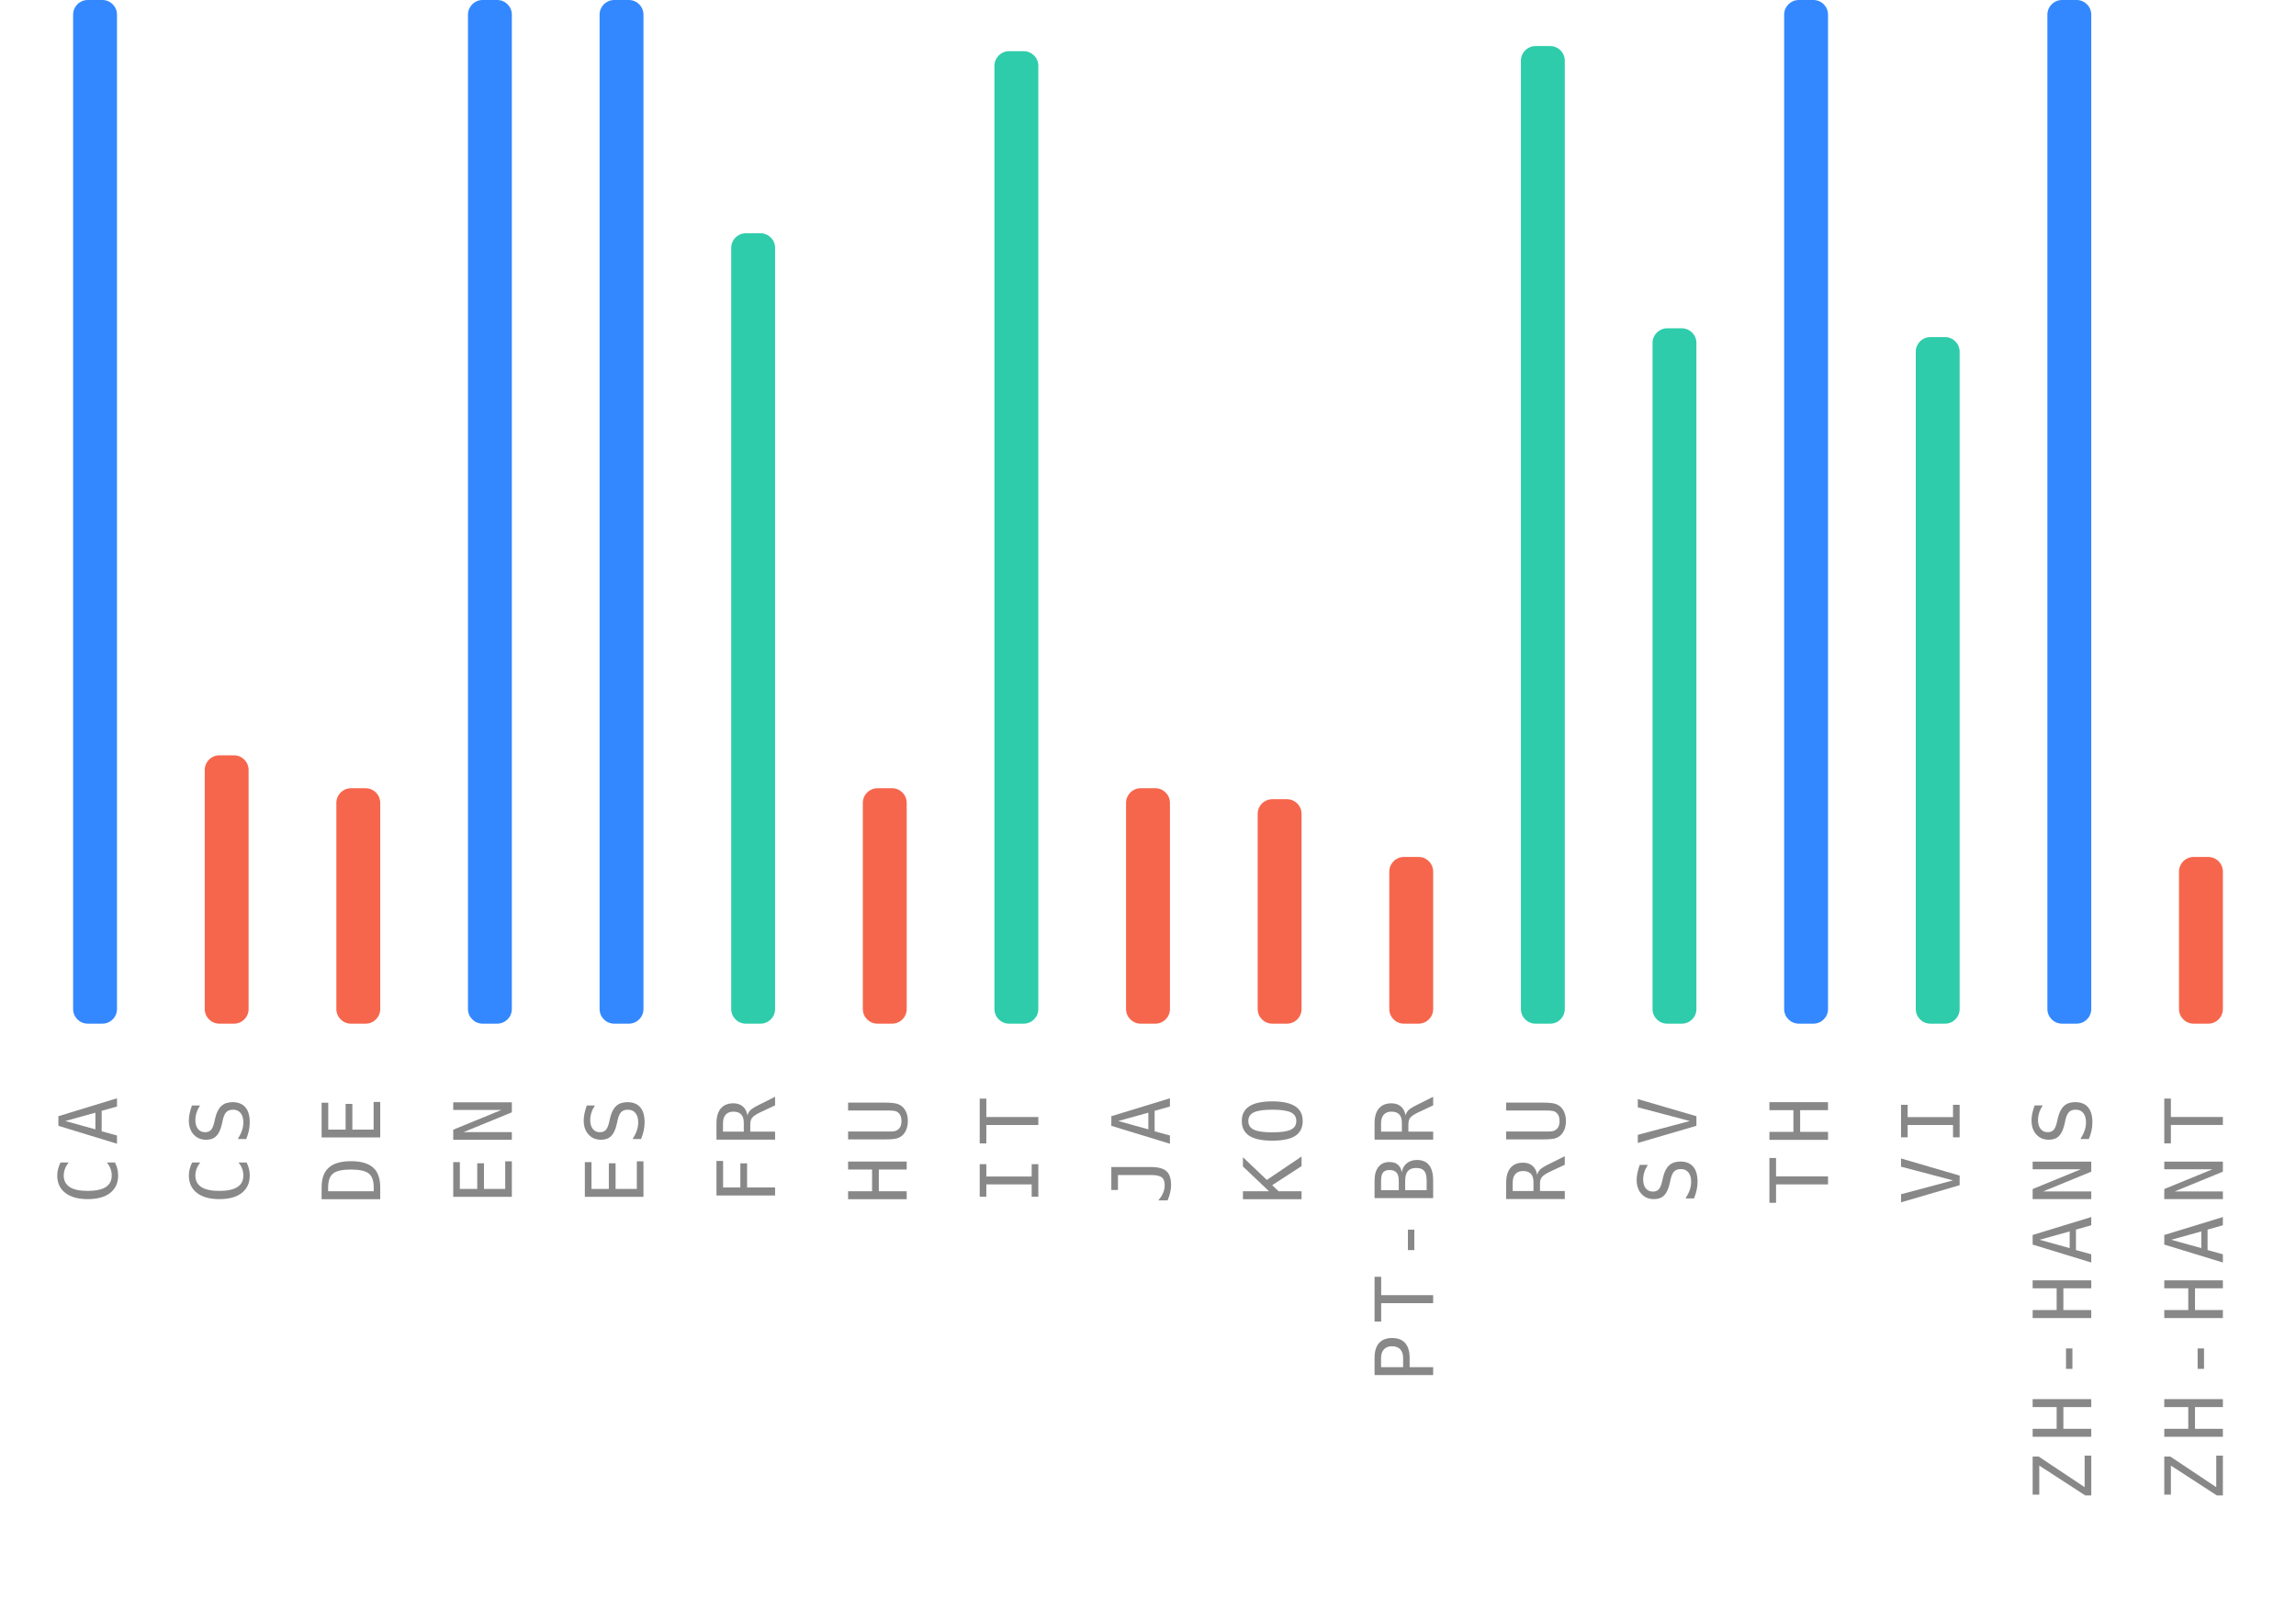
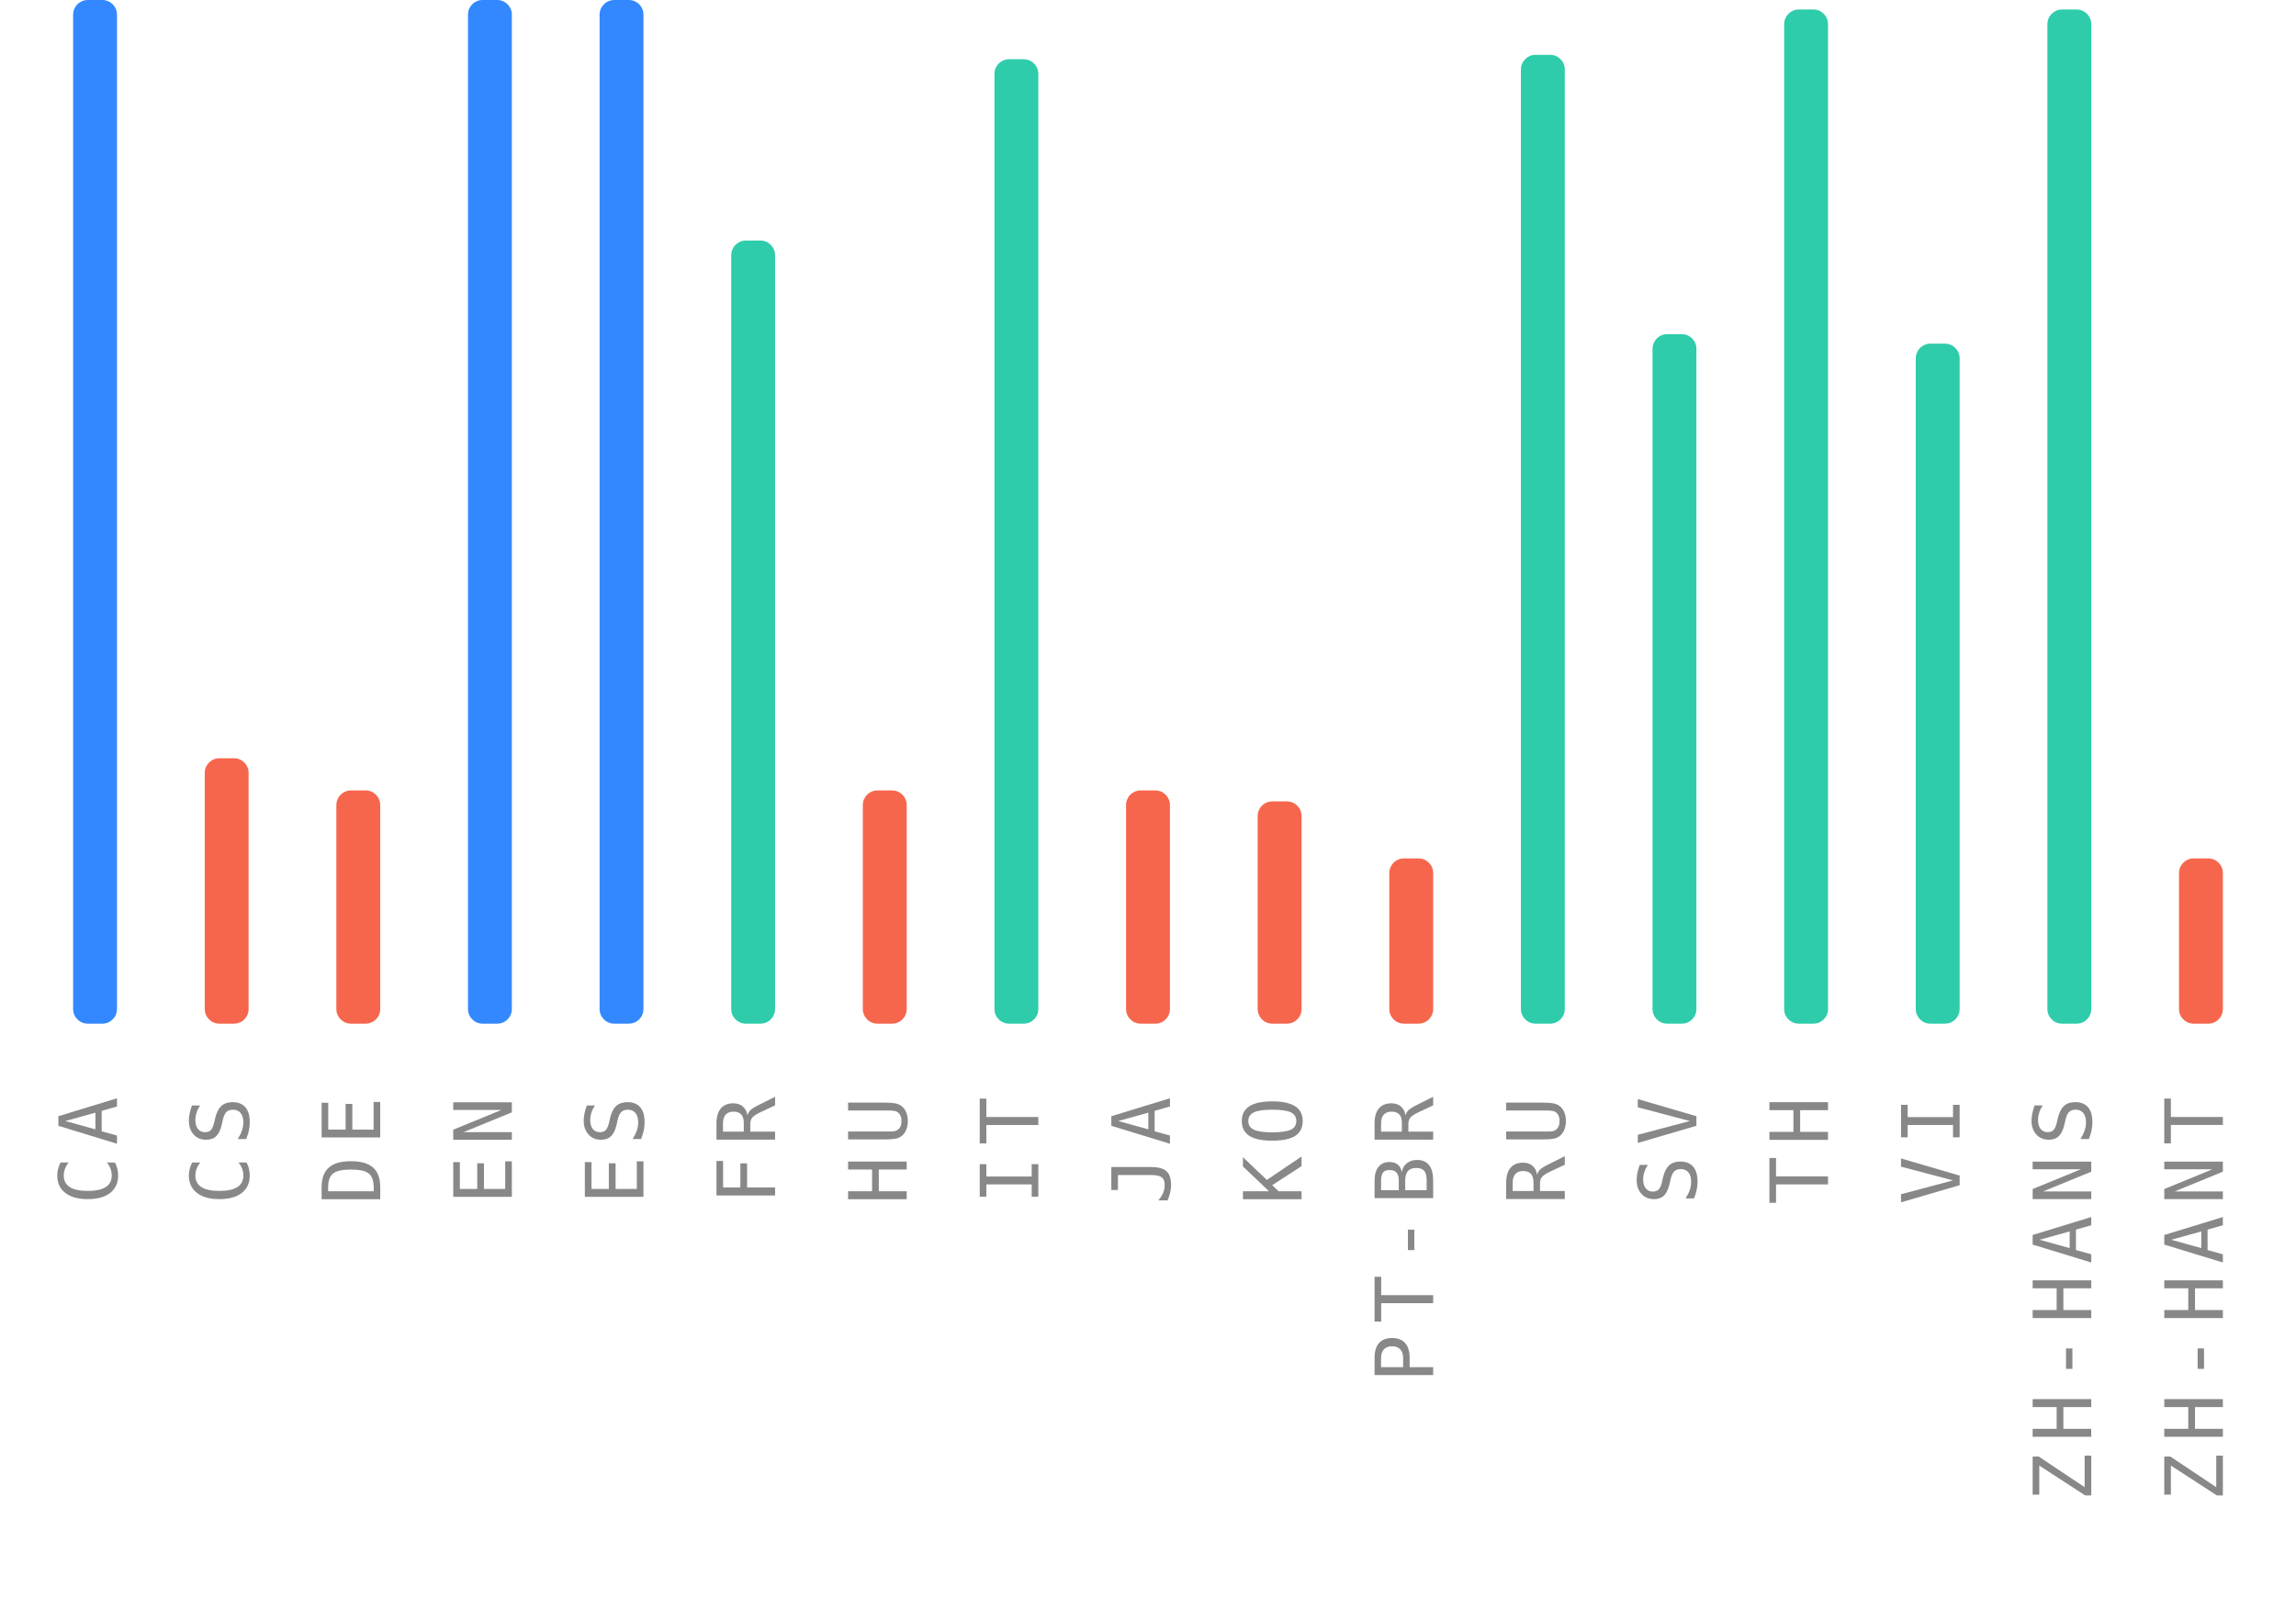
<svg xmlns="http://www.w3.org/2000/svg" width="314" height="220">
  <g>
    <text style="font-size: 11px; font-family: monospace; letter-spacing: 1.5px; fill: #888; text-anchor: end;" x="-150" y="16" transform="rotate(-90)">CA</text>
    <rect style="fill: #3388ff;" height="140" width="6" rx="2" y="0" x="10" />
    <text style="font-size: 11px; font-family: monospace; letter-spacing: 1.5px; fill: #888; text-anchor: end;" x="-150" y="34" transform="rotate(-90)">CS</text>
-     <rect style="fill: #f6664c;" height="36.7" width="6" rx="2" y="103.3" x="28" />
+     <rect style="fill: #f6664c;" height="36.3" width="6" rx="2" y="103.7" x="28" />
    <text style="font-size: 11px; font-family: monospace; letter-spacing: 1.5px; fill: #888; text-anchor: end;" x="-150" y="52" transform="rotate(-90)">DE</text>
-     <rect style="fill: #f6664c;" height="32.2" width="6" rx="2" y="107.8" x="46" />
+     <rect style="fill: #f6664c;" height="31.9" width="6" rx="2" y="108.1" x="46" />
    <text style="font-size: 11px; font-family: monospace; letter-spacing: 1.5px; fill: #888; text-anchor: end;" x="-150" y="70" transform="rotate(-90)">EN</text>
    <rect style="fill: #3388ff;" height="140" width="6" rx="2" y="0" x="64" />
    <text style="font-size: 11px; font-family: monospace; letter-spacing: 1.5px; fill: #888; text-anchor: end;" x="-150" y="88" transform="rotate(-90)">ES</text>
    <rect style="fill: #3388ff;" height="140" width="6" rx="2" y="0" x="82" />
    <text style="font-size: 11px; font-family: monospace; letter-spacing: 1.5px; fill: #888; text-anchor: end;" x="-150" y="106" transform="rotate(-90)">FR</text>
-     <rect style="fill: #2eccaa;" height="108.1" width="6" rx="2" y="31.9" x="100" />
+     <rect style="fill: #2eccaa;" height="107.1" width="6" rx="2" y="32.9" x="100" />
    <text style="font-size: 11px; font-family: monospace; letter-spacing: 1.5px; fill: #888; text-anchor: end;" x="-150" y="124" transform="rotate(-90)">HU</text>
-     <rect style="fill: #f6664c;" height="32.2" width="6" rx="2" y="107.8" x="118" />
+     <rect style="fill: #f6664c;" height="31.9" width="6" rx="2" y="108.1" x="118" />
    <text style="font-size: 11px; font-family: monospace; letter-spacing: 1.5px; fill: #888; text-anchor: end;" x="-150" y="142" transform="rotate(-90)">IT</text>
-     <rect style="fill: #2eccaa;" height="133" width="6" rx="2" y="7" x="136" />
+     <rect style="fill: #2eccaa;" height="131.9" width="6" rx="2" y="8.1" x="136" />
    <text style="font-size: 11px; font-family: monospace; letter-spacing: 1.5px; fill: #888; text-anchor: end;" x="-150" y="160" transform="rotate(-90)">JA</text>
-     <rect style="fill: #f6664c;" height="32.2" width="6" rx="2" y="107.8" x="154" />
+     <rect style="fill: #f6664c;" height="31.9" width="6" rx="2" y="108.1" x="154" />
    <text style="font-size: 11px; font-family: monospace; letter-spacing: 1.5px; fill: #888; text-anchor: end;" x="-150" y="178" transform="rotate(-90)">KO</text>
-     <rect style="fill: #f6664c;" height="30.7" width="6" rx="2" y="109.3" x="172" />
+     <rect style="fill: #f6664c;" height="30.4" width="6" rx="2" y="109.6" x="172" />
    <text style="font-size: 11px; font-family: monospace; letter-spacing: 1.5px; fill: #888; text-anchor: end;" x="-150" y="196" transform="rotate(-90)">PT-BR</text>
-     <rect style="fill: #f6664c;" height="22.8" width="6" rx="2" y="117.2" x="190" />
+     <rect style="fill: #f6664c;" height="22.6" width="6" rx="2" y="117.4" x="190" />
    <text style="font-size: 11px; font-family: monospace; letter-spacing: 1.5px; fill: #888; text-anchor: end;" x="-150" y="214" transform="rotate(-90)">RU</text>
-     <rect style="fill: #2eccaa;" height="133.7" width="6" rx="2" y="6.3" x="208" />
+     <rect style="fill: #2eccaa;" height="132.5" width="6" rx="2" y="7.5" x="208" />
    <text style="font-size: 11px; font-family: monospace; letter-spacing: 1.5px; fill: #888; text-anchor: end;" x="-150" y="232" transform="rotate(-90)">SV</text>
-     <rect style="fill: #2eccaa;" height="95.1" width="6" rx="2" y="44.9" x="226" />
+     <rect style="fill: #2eccaa;" height="94.3" width="6" rx="2" y="45.7" x="226" />
    <text style="font-size: 11px; font-family: monospace; letter-spacing: 1.5px; fill: #888; text-anchor: end;" x="-150" y="250" transform="rotate(-90)">TH</text>
-     <rect style="fill: #3388ff;" height="140" width="6" rx="2" y="0" x="244" />
+     <rect style="fill: #2eccaa;" height="138.7" width="6" rx="2" y="1.3" x="244" />
    <text style="font-size: 11px; font-family: monospace; letter-spacing: 1.5px; fill: #888; text-anchor: end;" x="-150" y="268" transform="rotate(-90)">VI</text>
-     <rect style="fill: #2eccaa;" height="93.9" width="6" rx="2" y="46.1" x="262" />
+     <rect style="fill: #2eccaa;" height="93" width="6" rx="2" y="47" x="262" />
    <text style="font-size: 11px; font-family: monospace; letter-spacing: 1.5px; fill: #888; text-anchor: end;" x="-150" y="286" transform="rotate(-90)">ZH-HANS</text>
-     <rect style="fill: #3388ff;" height="140" width="6" rx="2" y="0" x="280" />
+     <rect style="fill: #2eccaa;" height="138.7" width="6" rx="2" y="1.3" x="280" />
    <text style="font-size: 11px; font-family: monospace; letter-spacing: 1.5px; fill: #888; text-anchor: end;" x="-150" y="304" transform="rotate(-90)">ZH-HANT</text>
-     <rect style="fill: #f6664c;" height="22.8" width="6" rx="2" y="117.2" x="298" />
+     <rect style="fill: #f6664c;" height="22.6" width="6" rx="2" y="117.4" x="298" />
  </g>
</svg>
